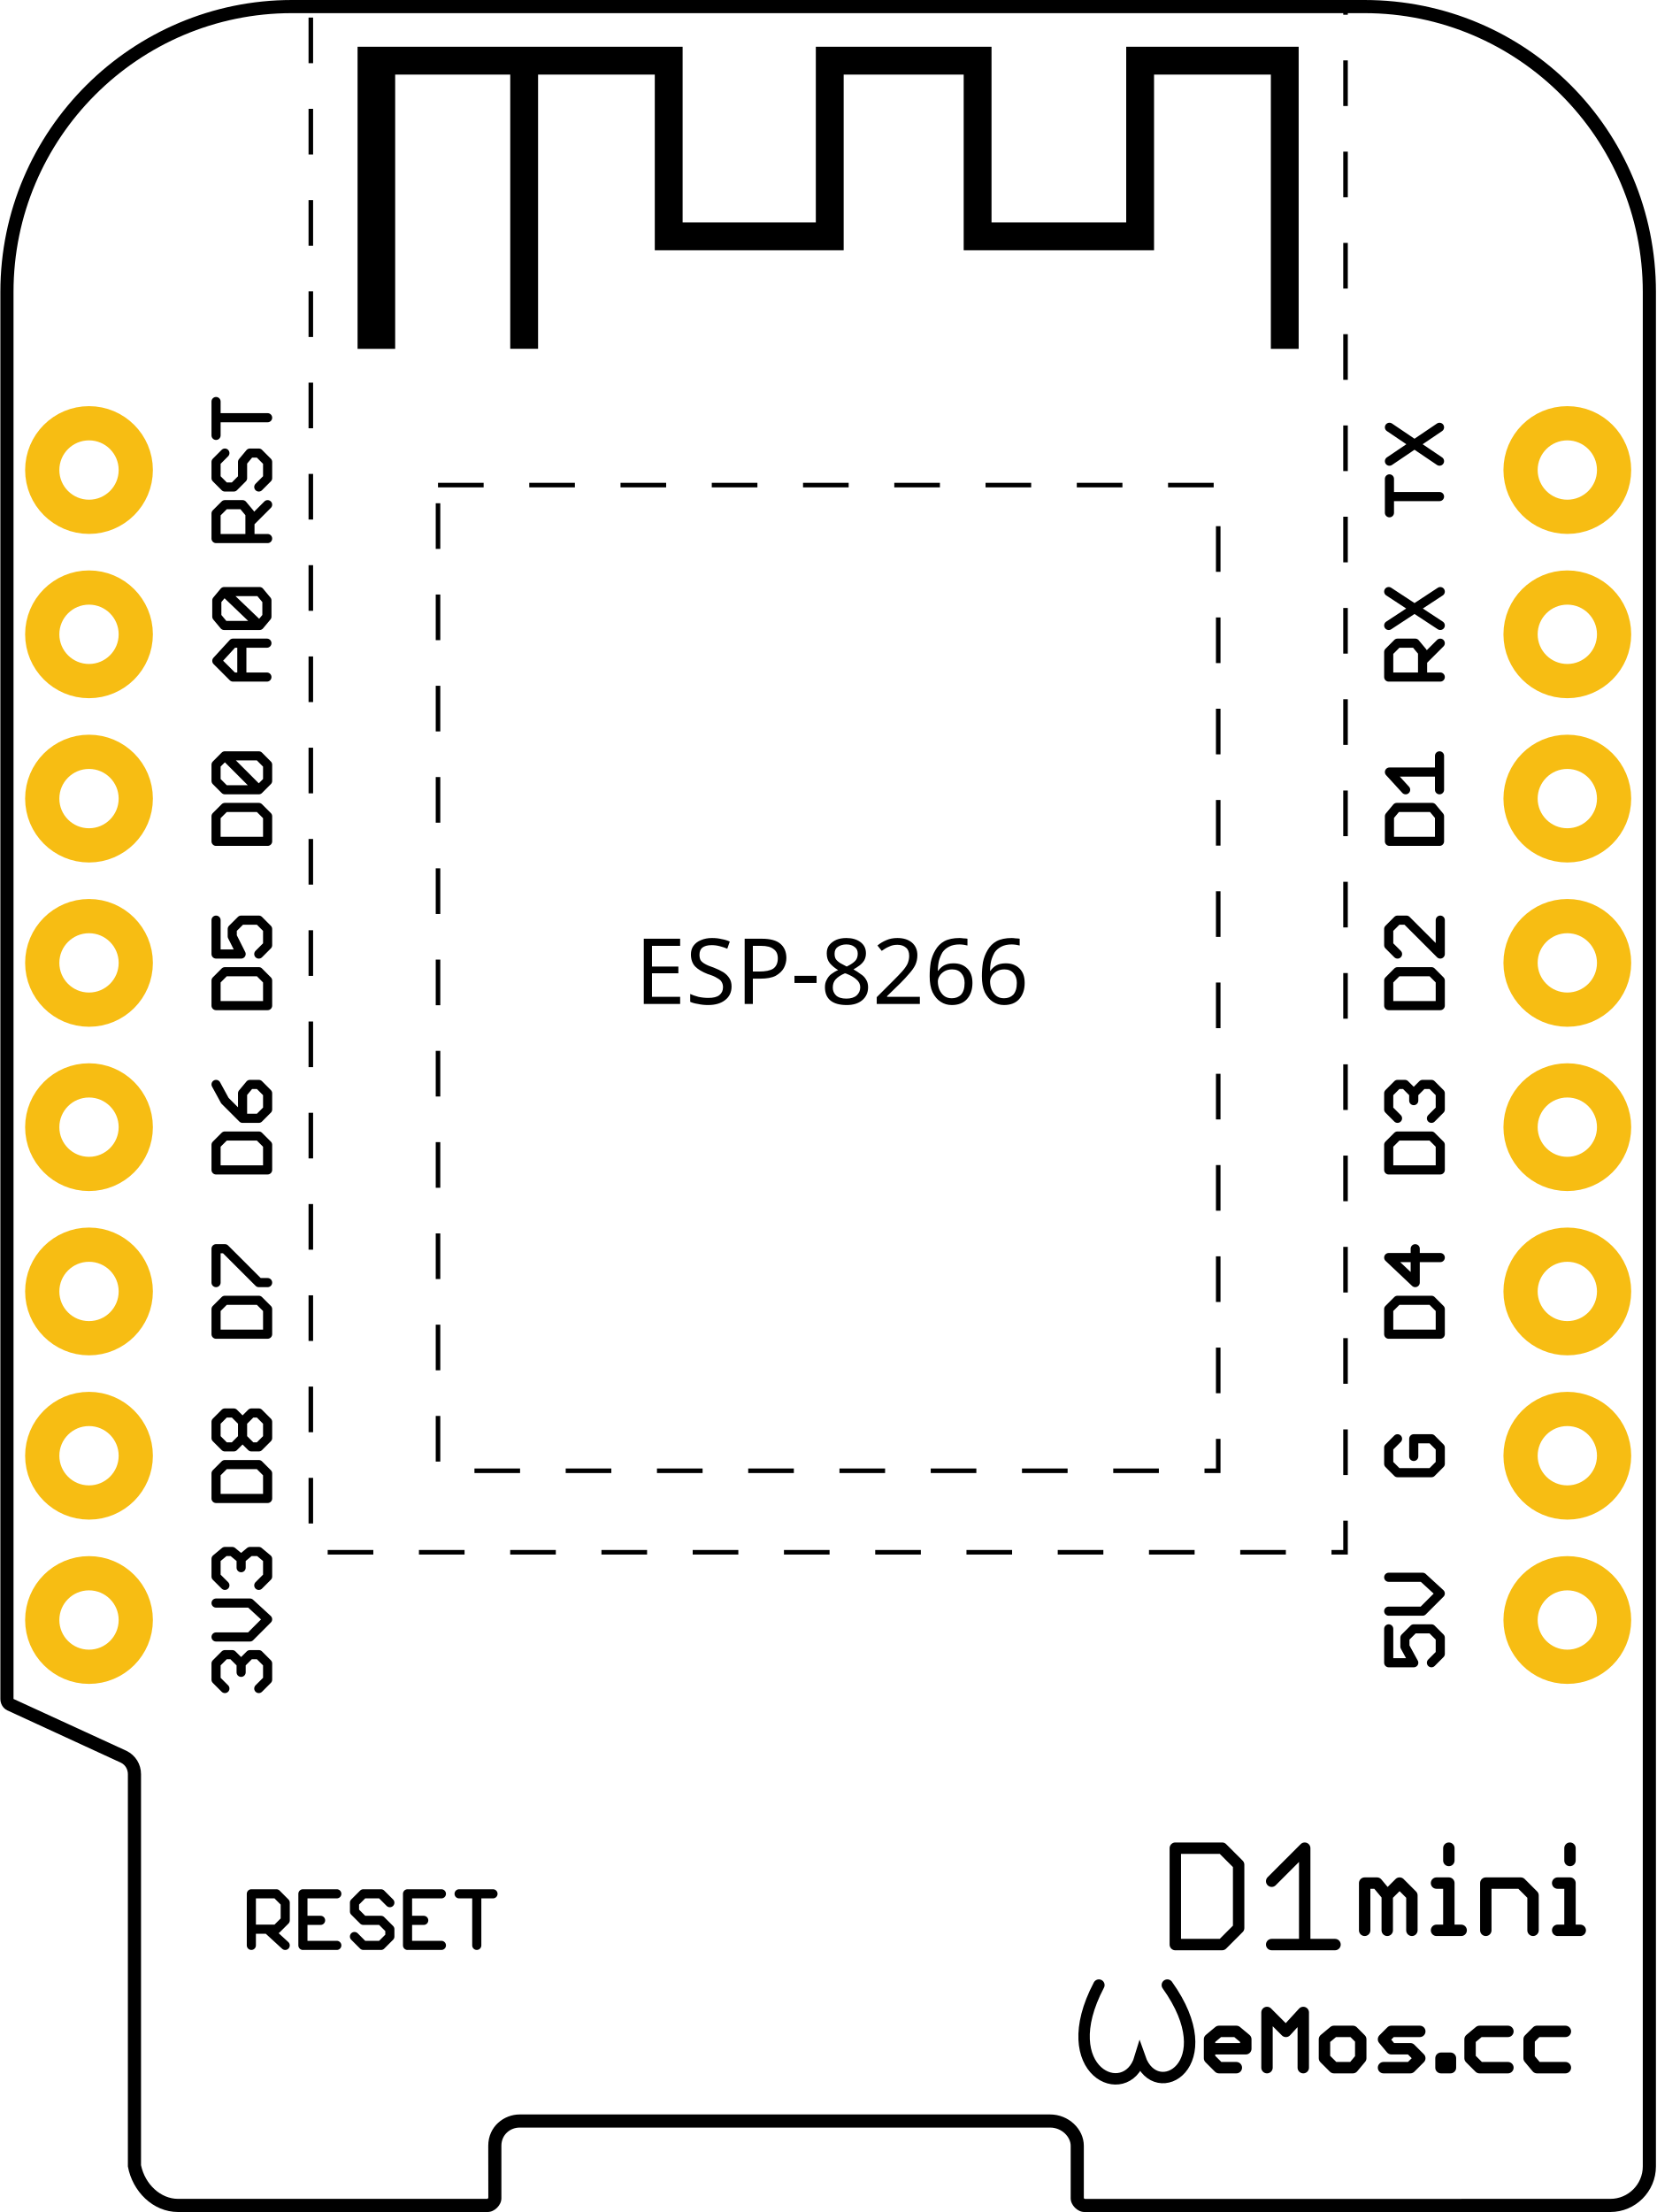
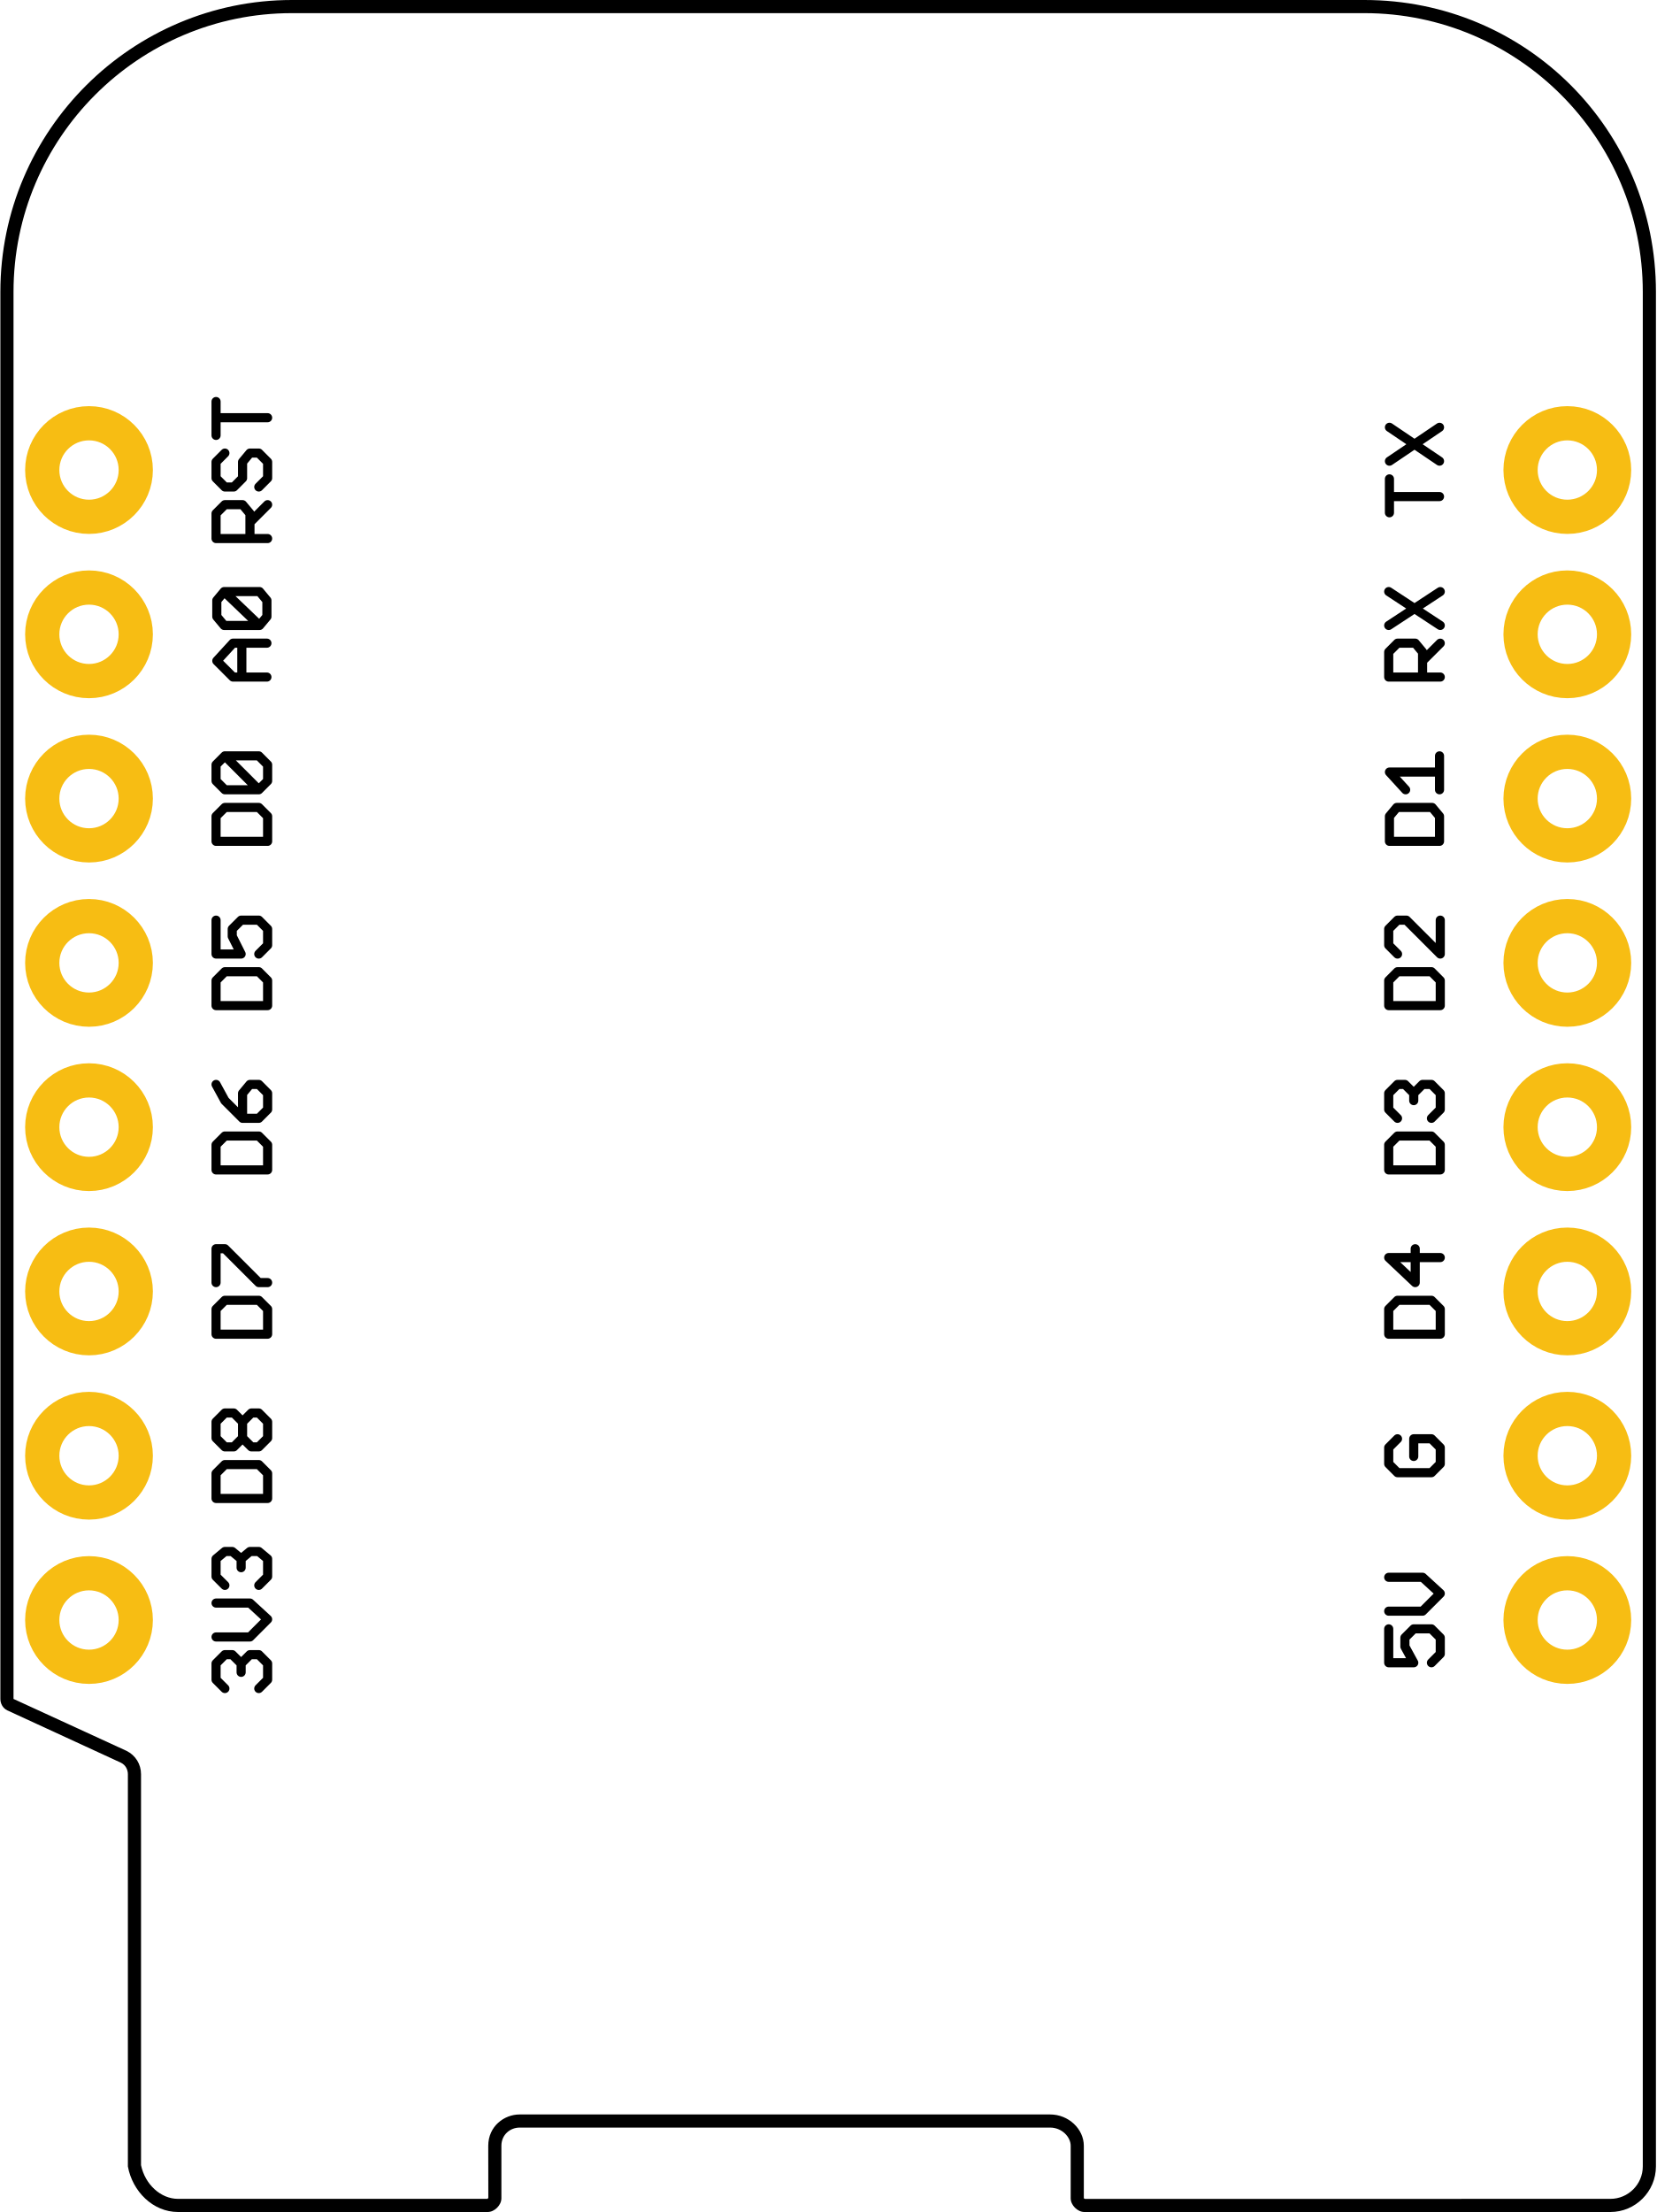
<svg xmlns="http://www.w3.org/2000/svg" x="0px" enable-background="new 0 0 72.566 96.945" y="0px" gorn="0" viewBox="0 0 72.566 96.945" height="1.346in" width="1.008in" id="Ebene_1" version="1.1" xml:space="preserve">
  <g gorn="0.0" id="silkscreen">
-     <rect x="13.607" y="0" stroke="#000000" stroke-width="0.2" height="68.031" width="45.354" fill="none" stroke-dasharray="2,2" />
-     <polygon points="56.907,15.289 55.688,15.289 55.688,3.269 50.568,3.269 50.568,10.969 42.224,10.969 42.224,3.269 36.963,3.269 36.963,10.969 28.684,10.969 28.684,3.269 23.568,3.269 23.568,15.286 22.348,15.286 22.348,3.269 17.304,3.269 17.304,15.289 15.656,15.289 15.656,2.049 29.904,2.049 29.904,9.749 35.743,9.749 35.743,2.049 43.444,2.049 43.444,9.749 49.348,9.749 49.348,2.049 56.907,2.049 " />
-     <rect x="19.182" y="21.26" stroke="#000000" gorn="0.0.2" stroke-width="0.2" height="43.199" width="34.199" id="main" fill="none" stroke-dasharray="2,2" />
-     <g transform="matrix(1 0 0 1 27.8108 44.0007)">
-       <text font-family="'DroidSans'" gorn="0.0.3.0" id="label" font-size="4">ESP-8266</text>
-     </g>
    <path gorn="0.0.4" id="board-outline" d="M59.79,0.576c6.728,0,12.201,5.481,12.201,12.217v82.153c0,0.785-0.638,1.423-1.421,1.423l-23.032,0.003c-0.016-0.006-0.039-0.027-0.046-0.027c-0.001,0-0.002,0-0.002,0.001v-2.3c0-0.746-0.676-1.376-1.475-1.376H22.759c-0.676,0-1.375,0.516-1.375,1.376l0.003,2.274c-0.006,0.017-0.035,0.045-0.026,0.049H7.786c-0.758,0-1.446-0.632-1.622-1.477V77.757c0-0.436-0.237-0.824-0.634-1.022l-4.955-2.276V12.793c0-6.735,5.473-12.217,12.2-12.217H59.79 M59.79,0H12.776C5.789,0-0.001,5.697-0.001,12.793v61.665c0,0.2,0.1,0.4,0.299,0.5l4.991,2.299c0.2,0.101,0.299,0.301,0.299,0.5v17.19c0.201,1.099,1.1,1.998,2.198,1.998h13.574c0.3,0,0.6-0.3,0.6-0.6v-2.3c0-0.5,0.398-0.8,0.799-0.8h23.257c0.499,0,0.898,0.4,0.898,0.8v2.3c0,0.3,0.299,0.6,0.599,0.6h23.058c1.099,0,1.996-0.899,1.996-1.999V12.793C72.567,5.697,66.877,0,59.79,0L59.79,0z" />
    <path stroke="#000000" gorn="0.0.5" stroke-width="0.4" id="RST" fill="none" stroke-linecap="round" d="M11.713,23.603h-2.26 M9.453,23.603v-1.099 M9.453,22.505l0.387-0.387 M9.84,22.118h0.775 M10.615,22.118l0.323,0.387 M10.939,22.505v1.099 M10.939,22.893l0.774-0.775 M9.84,19.857l-0.387,0.388 M9.453,20.245v0.71 M9.453,20.955l0.387,0.388 M9.84,21.343h0.389 M10.229,21.343l0.387-0.388 M10.615,20.955v-0.71 M10.615,20.245l0.323-0.388 M10.939,19.857h0.388 M11.326,19.857l0.387,0.388 M11.713,20.245v0.71 M11.713,20.955l-0.387,0.388 M11.713,18.307h-2.26 M9.453,19.082v-1.484" />
    <path stroke="#000000" gorn="0.0.6" stroke-width="0.4" id="A0" fill="none" stroke-linecap="round" d="M11.682,29.673h-1.486 M10.196,29.673l-0.71-0.71 M9.486,28.963l0.71-0.774 M10.196,28.188h1.486 M10.583,29.673v-1.484 M11.359,27.412h-1.55 M9.809,27.412l-0.323-0.387 M9.486,27.025v-0.71 M9.486,26.315l0.323-0.388 M9.809,25.927h1.55 M11.359,25.927l0.323,0.388 M11.682,26.315v0.71 M11.682,27.025l-0.323,0.387 M11.359,27.412l-1.55-1.484" />
    <path stroke="#000000" gorn="0.0.7" stroke-width="0.4" id="D0" fill="none" stroke-linecap="round" d="M9.453,36.873h2.26 M11.713,36.873v-1.098 M11.713,35.775l-0.387-0.387 M11.326,35.388H9.84 M9.84,35.388l-0.387,0.387 M9.453,35.775v1.098 M11.326,34.613H9.84 M9.84,34.613l-0.387-0.388 M9.453,34.225v-0.71 M9.453,33.515l0.387-0.389 M9.84,33.127h1.486 M11.326,33.127l0.387,0.389 M11.713,33.515v0.71 M11.713,34.225l-0.387,0.388 M11.326,34.613L9.84,33.127" />
    <path stroke="#000000" gorn="0.0.8" stroke-width="0.4" id="D5" fill="none" stroke-linecap="round" d="M9.453,44.073h2.26 M11.713,44.073v-1.098 M11.713,42.975l-0.387-0.389 M11.326,42.587H9.84 M9.84,42.587l-0.387,0.389 M9.453,42.975v1.098 M9.453,40.327v1.485 M9.453,41.812h1.099 M10.552,41.812l-0.389-0.775 M10.163,41.037v-0.322 M10.163,40.715l0.389-0.388 M10.552,40.327h0.774 M11.326,40.327l0.387,0.388 M11.713,40.715v0.71 M11.713,41.425l-0.387,0.388" />
    <path stroke="#000000" gorn="0.0.9" stroke-width="0.4" id="D6" fill="none" stroke-linecap="round" d="M9.453,51.273h2.26 M11.713,51.273v-1.099 M11.713,50.175l-0.387-0.387 M11.326,49.788H9.84 M9.84,49.788l-0.387,0.387 M9.453,50.175v1.099 M9.453,47.527l0.387,0.71 M9.84,48.237l0.775,0.775 M10.615,49.012h0.711 M11.326,49.012l0.387-0.388 M11.713,48.625v-0.71 M11.713,47.915l-0.387-0.388 M11.326,47.527h-0.388 M10.939,47.527l-0.323,0.388 M10.615,47.915v1.098" />
    <path stroke="#000000" gorn="0.0.10" stroke-width="0.4" id="D7" fill="none" stroke-linecap="round" d="M9.453,58.473h2.26 M11.713,58.473v-1.099 M11.713,57.375l-0.387-0.387 M11.326,56.988H9.84 M9.84,56.988l-0.387,0.387 M9.453,57.375v1.099 M9.453,56.212v-1.484 M9.453,54.727H9.84 M9.84,54.727l1.486,1.484 M11.326,56.212h0.387" />
    <path stroke="#000000" gorn="0.0.11" stroke-width="0.4" id="D8" fill="none" stroke-linecap="round" d="M9.453,65.673h2.26 M11.713,65.673v-1.098 M11.713,64.575l-0.387-0.387 M11.326,64.188H9.84 M9.84,64.188l-0.387,0.387 M9.453,64.575v1.098 M9.84,63.412l-0.387-0.387 M9.453,63.025v-0.71 M9.453,62.315l0.387-0.388 M9.84,61.927h0.389 M10.229,61.927l0.387,0.388 M10.615,62.315l0.388-0.388 M11.003,61.927h0.323 M11.326,61.927l0.387,0.388 M11.713,62.315v0.71 M11.713,63.025l-0.387,0.387 M11.326,63.412h-0.323 M11.003,63.412l-0.388-0.387 M10.615,63.025l-0.387,0.387 M10.229,63.412H9.84 M10.615,63.025v-0.71" />
    <path stroke="#000000" gorn="0.0.12" stroke-width="0.4" id="_x33_V3" fill="none" stroke-linecap="round" d="M9.84,74.003l-0.387-0.387 M9.453,73.616v-0.711 M9.453,72.905l0.387-0.387 M9.84,72.518h0.323 M10.163,72.518l0.389,0.387 M10.552,72.905v0.388 M10.552,72.905l0.387-0.387 M10.939,72.518h0.388 M11.326,72.518l0.387,0.387 M11.713,72.905v0.711 M11.713,73.616l-0.387,0.387 M9.453,71.743h1.485 M10.939,71.743l0.774-0.775 M11.713,70.968l-0.774-0.711 M10.939,70.257H9.453 M9.84,69.482l-0.387-0.387 M9.453,69.095V68.32 M9.453,68.32l0.387-0.323 M9.84,67.997h0.323 M10.163,67.997l0.389,0.323 M10.552,68.32v0.387 M10.552,68.32l0.387-0.323 M10.939,67.997h0.388 M11.326,67.997l0.387,0.323 M11.713,68.32v0.775 M11.713,69.095l-0.387,0.387" />
    <path stroke="#000000" gorn="0.0.13" stroke-width="0.4" id="_x35_V" fill="none" stroke-linecap="round" d="M60.854,71.388v1.484 M60.854,72.873h1.098 M61.951,72.873l-0.388-0.71 M61.564,72.163v-0.388 M61.564,71.775l0.388-0.387 M61.951,71.388h0.775 M62.727,71.388l0.387,0.387 M63.114,71.775v0.71 M63.114,72.485l-0.387,0.388 M60.854,70.612h1.484 M62.338,70.612l0.775-0.775 M63.114,69.837l-0.775-0.71 M62.338,69.127h-1.484" />
    <path stroke="#000000" gorn="0.0.14" stroke-width="0.4" id="G" fill="none" stroke-linecap="round" d="M61.24,63.057l-0.387,0.388 M60.854,63.445v0.71 M60.854,64.155l0.387,0.388 M61.24,64.543h1.486 M62.727,64.543l0.387-0.388 M63.114,64.155v-0.71 M63.114,63.445l-0.387-0.388 M62.727,63.057h-0.775 M61.951,63.057v0.774" />
    <path stroke="#000000" gorn="0.0.15" stroke-width="0.4" id="D4" fill="none" stroke-linecap="round" d="M60.854,58.473h2.26 M63.114,58.473v-1.099 M63.114,57.375l-0.387-0.387 M62.727,56.988H61.24 M61.24,56.988l-0.387,0.387 M60.854,57.375v1.099 M63.114,55.115h-2.26 M60.854,55.115l1.162,1.097 M62.016,56.212v-1.484" />
    <path stroke="#000000" gorn="0.0.16" stroke-width="0.4" id="D3" fill="none" stroke-linecap="round" d="M60.854,51.273h2.26 M63.114,51.273v-1.099 M63.114,50.175l-0.387-0.387 M62.727,49.788H61.24 M61.24,49.788l-0.387,0.387 M60.854,50.175v1.099 M61.24,49.012l-0.387-0.388 M60.854,48.625v-0.71 M60.854,47.915l0.387-0.388 M61.24,47.527h0.323 M61.564,47.527l0.388,0.388 M61.951,47.915v0.322 M61.951,47.915l0.387-0.388 M62.338,47.527h0.389 M62.727,47.527l0.387,0.388 M63.114,47.915v0.71 M63.114,48.625l-0.387,0.388" />
    <path stroke="#000000" gorn="0.0.17" stroke-width="0.4" id="D2" fill="none" stroke-linecap="round" d="M60.854,44.073h2.26 M63.114,44.073v-1.098 M63.114,42.975l-0.387-0.389 M62.727,42.587H61.24 M61.24,42.587l-0.387,0.389 M60.854,42.975v1.098 M63.114,40.327v1.485 M63.114,41.812l-1.485-1.485 M61.628,40.327H61.24 M61.24,40.327l-0.387,0.388 M60.854,40.715v0.71 M60.854,41.425l0.387,0.388" />
    <path stroke="#000000" gorn="0.0.18" stroke-width="0.4" id="D1" fill="none" stroke-linecap="round" d="M60.886,36.873h2.195 M63.081,36.873v-1.098 M63.081,35.775l-0.323-0.387 M62.758,35.388h-1.55 M61.208,35.388l-0.322,0.387 M60.886,35.775v1.098 M61.596,34.613l-0.71-0.776 M60.886,33.837h2.195 M63.081,34.613v-1.486" />
    <path stroke="#000000" gorn="0.0.19" stroke-width="0.4" id="RX" fill="none" stroke-linecap="round" d="M63.114,29.673h-2.26 M60.854,29.673v-1.098 M60.854,28.575l0.387-0.387 M61.24,28.188h0.775 M62.016,28.188l0.322,0.387 M62.338,28.575v1.098 M62.338,28.963l0.775-0.774 M60.854,27.412l2.26-1.484 M60.854,25.927l2.26,1.484" />
    <path stroke="#000000" gorn="0.0.20" stroke-width="0.4" id="TX" fill="none" stroke-linecap="round" d="M63.081,21.763h-2.195 M60.886,22.473v-1.485 M60.886,20.212l2.195-1.484 M60.886,18.727l2.195,1.484" />
-     <path stroke="#000000" stroke-width="0.4" fill="none" stroke-linecap="round" d="M11,85.26V83 M11,83h1.098 M12.098,83l0.387,0.389 M12.485,83.388v0.774 M12.485,84.163l-0.387,0.387 M12.098,84.55H11 M11.71,84.55l0.774,0.711 M14.746,83H13.26 M13.26,83v2.261 M13.26,85.26h1.486 M13.26,84.163h0.775 M17.071,83.388L16.683,83 M16.683,83h-0.774 M15.908,83l-0.388,0.389 M15.521,83.388v0.387 M15.521,83.775l0.388,0.388 M15.908,84.163h0.774 M16.683,84.163l0.388,0.387 M17.071,84.55v0.323 M17.071,84.873l-0.388,0.388 M16.683,85.26h-0.774 M15.908,85.26l-0.388-0.388 M19.331,83h-1.485 M17.846,83v2.261 M17.846,85.26h1.485 M17.846,84.163h0.71 M20.881,85.26V83 M20.106,83h1.486" />
-     <path stroke="#000000" gorn="0.0.22" stroke-width="0.5" id="label-logo-d1" fill="none" stroke-linecap="round" d="M51.5,81v4.225 M51.5,85.224h2.052 M53.552,85.224l0.724-0.725 M54.276,84.5v-2.775 M54.276,81.724L53.552,81 M53.552,81H51.5 M55.724,82.448L57.172,81 M57.172,81v4.225 M55.724,85.224H58.5" />
-     <path stroke="#000000" gorn="0.0.23" stroke-width="0.5" id="label-logo-mini" fill="none" stroke-linecap="round" d="M59.8,84.6v-2.07 M59.8,82.53h0.54 M60.34,82.53l0.45,0.54 M60.79,83.07v1.53 M60.79,83.07l0.54-0.54 M61.33,82.53l0.54,0.54 M61.87,83.07v1.53 M62.95,82.53h0.54 M63.49,82.53v2.07 M62.95,84.6h1.08 M63.49,81v0.54 M65.11,84.6v-2.07 M65.11,82.53h1.53 M66.64,82.53l0.54,0.54 M67.18,83.07v1.53 M68.26,82.53h0.54 M68.8,82.53v2.07 M68.26,84.6h0.99 M68.8,81v0.54" />
-     <path stroke="#000000" gorn="0.0.24" stroke-width="0.5" id="label-logo-wemos_cc" fill="none" stroke-linecap="round" d="M54.175,90.619h-0.76 M53.415,90.619L53,90.205 M53,90.205v-0.83 M53,89.375l0.415-0.346 M53.415,89.029h0.76 M54.175,89.029l0.415,0.346 M54.59,89.375v0.415 M54.59,89.79H53 M55.519,90.619V88.2 M55.519,88.2l0.829,0.829 M56.348,89.029l0.761-0.829 M57.109,88.2v2.419 M58.453,90.619h0.829 M59.282,90.619l0.346-0.414 M59.628,90.205v-0.83 M59.628,89.375l-0.346-0.346 M59.282,89.029h-0.829 M58.453,89.029l-0.415,0.346 M58.038,89.375v0.83 M58.038,90.205l0.415,0.414 M60.626,90.619h1.175 M61.801,90.619l0.415-0.414 M62.216,90.205l-0.415-0.415 M61.801,89.79h-0.829 M60.972,89.79l-0.346-0.415 M60.626,89.375l0.346-0.346 M60.972,89.029h1.244 M63.145,90.619v-0.414 M63.145,90.205h0.415 M63.56,90.205v0.414 M63.56,90.619h-0.415 M66.079,89.029h-1.244 M64.835,89.029l-0.415,0.346 M64.42,89.375v0.83 M64.42,90.205l0.415,0.414 M64.835,90.619h1.244 M68.598,89.029h-1.244 M67.354,89.029l-0.346,0.346 M67.008,89.375v0.83 M67.008,90.205l0.346,0.414 M67.354,90.619h1.244 M51.15,87c2.5,3.5-0.5,5.2-1.199,3.2c-0.601,2-3.801,0.6-1.801-3.2" />
  </g>
  <g gorn="0.1" id="copper0">
    <g gorn="0.1.0" id="copper1">
      <circle stroke="#F7BD13" gorn="0.1.0.0" stroke-width="1.5" id="connector0pad" fill="none" r="2.05" cx="3.884" cy="20.6" />
      <circle stroke="#F7BD13" gorn="0.1.0.1" stroke-width="1.5" id="connector1pad" fill="none" r="2.05" cx="3.884" cy="27.8" />
      <circle stroke="#F7BD13" gorn="0.1.0.2" stroke-width="1.5" id="connector2pad" fill="none" r="2.05" cx="3.884" cy="35" />
      <circle stroke="#F7BD13" gorn="0.1.0.3" stroke-width="1.5" id="connector3pad" fill="none" r="2.05" cx="3.884" cy="42.2" />
      <circle stroke="#F7BD13" gorn="0.1.0.4" stroke-width="1.5" id="connector4pad" fill="none" r="2.05" cx="3.884" cy="49.4" />
      <circle stroke="#F7BD13" gorn="0.1.0.5" stroke-width="1.5" id="connector5pad" fill="none" r="2.05" cx="3.884" cy="56.6" />
      <circle stroke="#F7BD13" gorn="0.1.0.6" stroke-width="1.5" id="connector6pad" fill="none" r="2.05" cx="3.884" cy="63.8" />
      <circle stroke="#F7BD13" gorn="0.1.0.7" stroke-width="1.5" id="connector7pad" fill="none" r="2.05" cx="3.884" cy="71" />
      <circle stroke="#F7BD13" gorn="0.1.0.8" stroke-width="1.5" id="connector8pad" fill="none" r="2.05" cx="68.683" cy="71" />
      <circle stroke="#F7BD13" gorn="0.1.0.9" stroke-width="1.5" id="connector9pad" fill="none" r="2.05" cx="68.683" cy="63.8" />
      <circle stroke="#F7BD13" gorn="0.1.0.10" stroke-width="1.5" id="connector10pad" fill="none" r="2.05" cx="68.683" cy="56.6" />
      <circle stroke="#F7BD13" gorn="0.1.0.11" stroke-width="1.5" id="connector11pad" fill="none" r="2.05" cx="68.683" cy="49.4" />
      <circle stroke="#F7BD13" gorn="0.1.0.12" stroke-width="1.5" id="connector12pad" fill="none" r="2.05" cx="68.683" cy="42.2" />
      <circle stroke="#F7BD13" gorn="0.1.0.13" stroke-width="1.5" id="connector13pad" fill="none" r="2.05" cx="68.683" cy="35" />
      <circle stroke="#F7BD13" gorn="0.1.0.14" stroke-width="1.5" id="connector14pad" fill="none" r="2.05" cx="68.683" cy="27.8" />
      <circle stroke="#F7BD13" gorn="0.1.0.15" stroke-width="1.5" id="connector15pad" fill="none" r="2.05" cx="68.683" cy="20.6" />
    </g>
  </g>
</svg>
